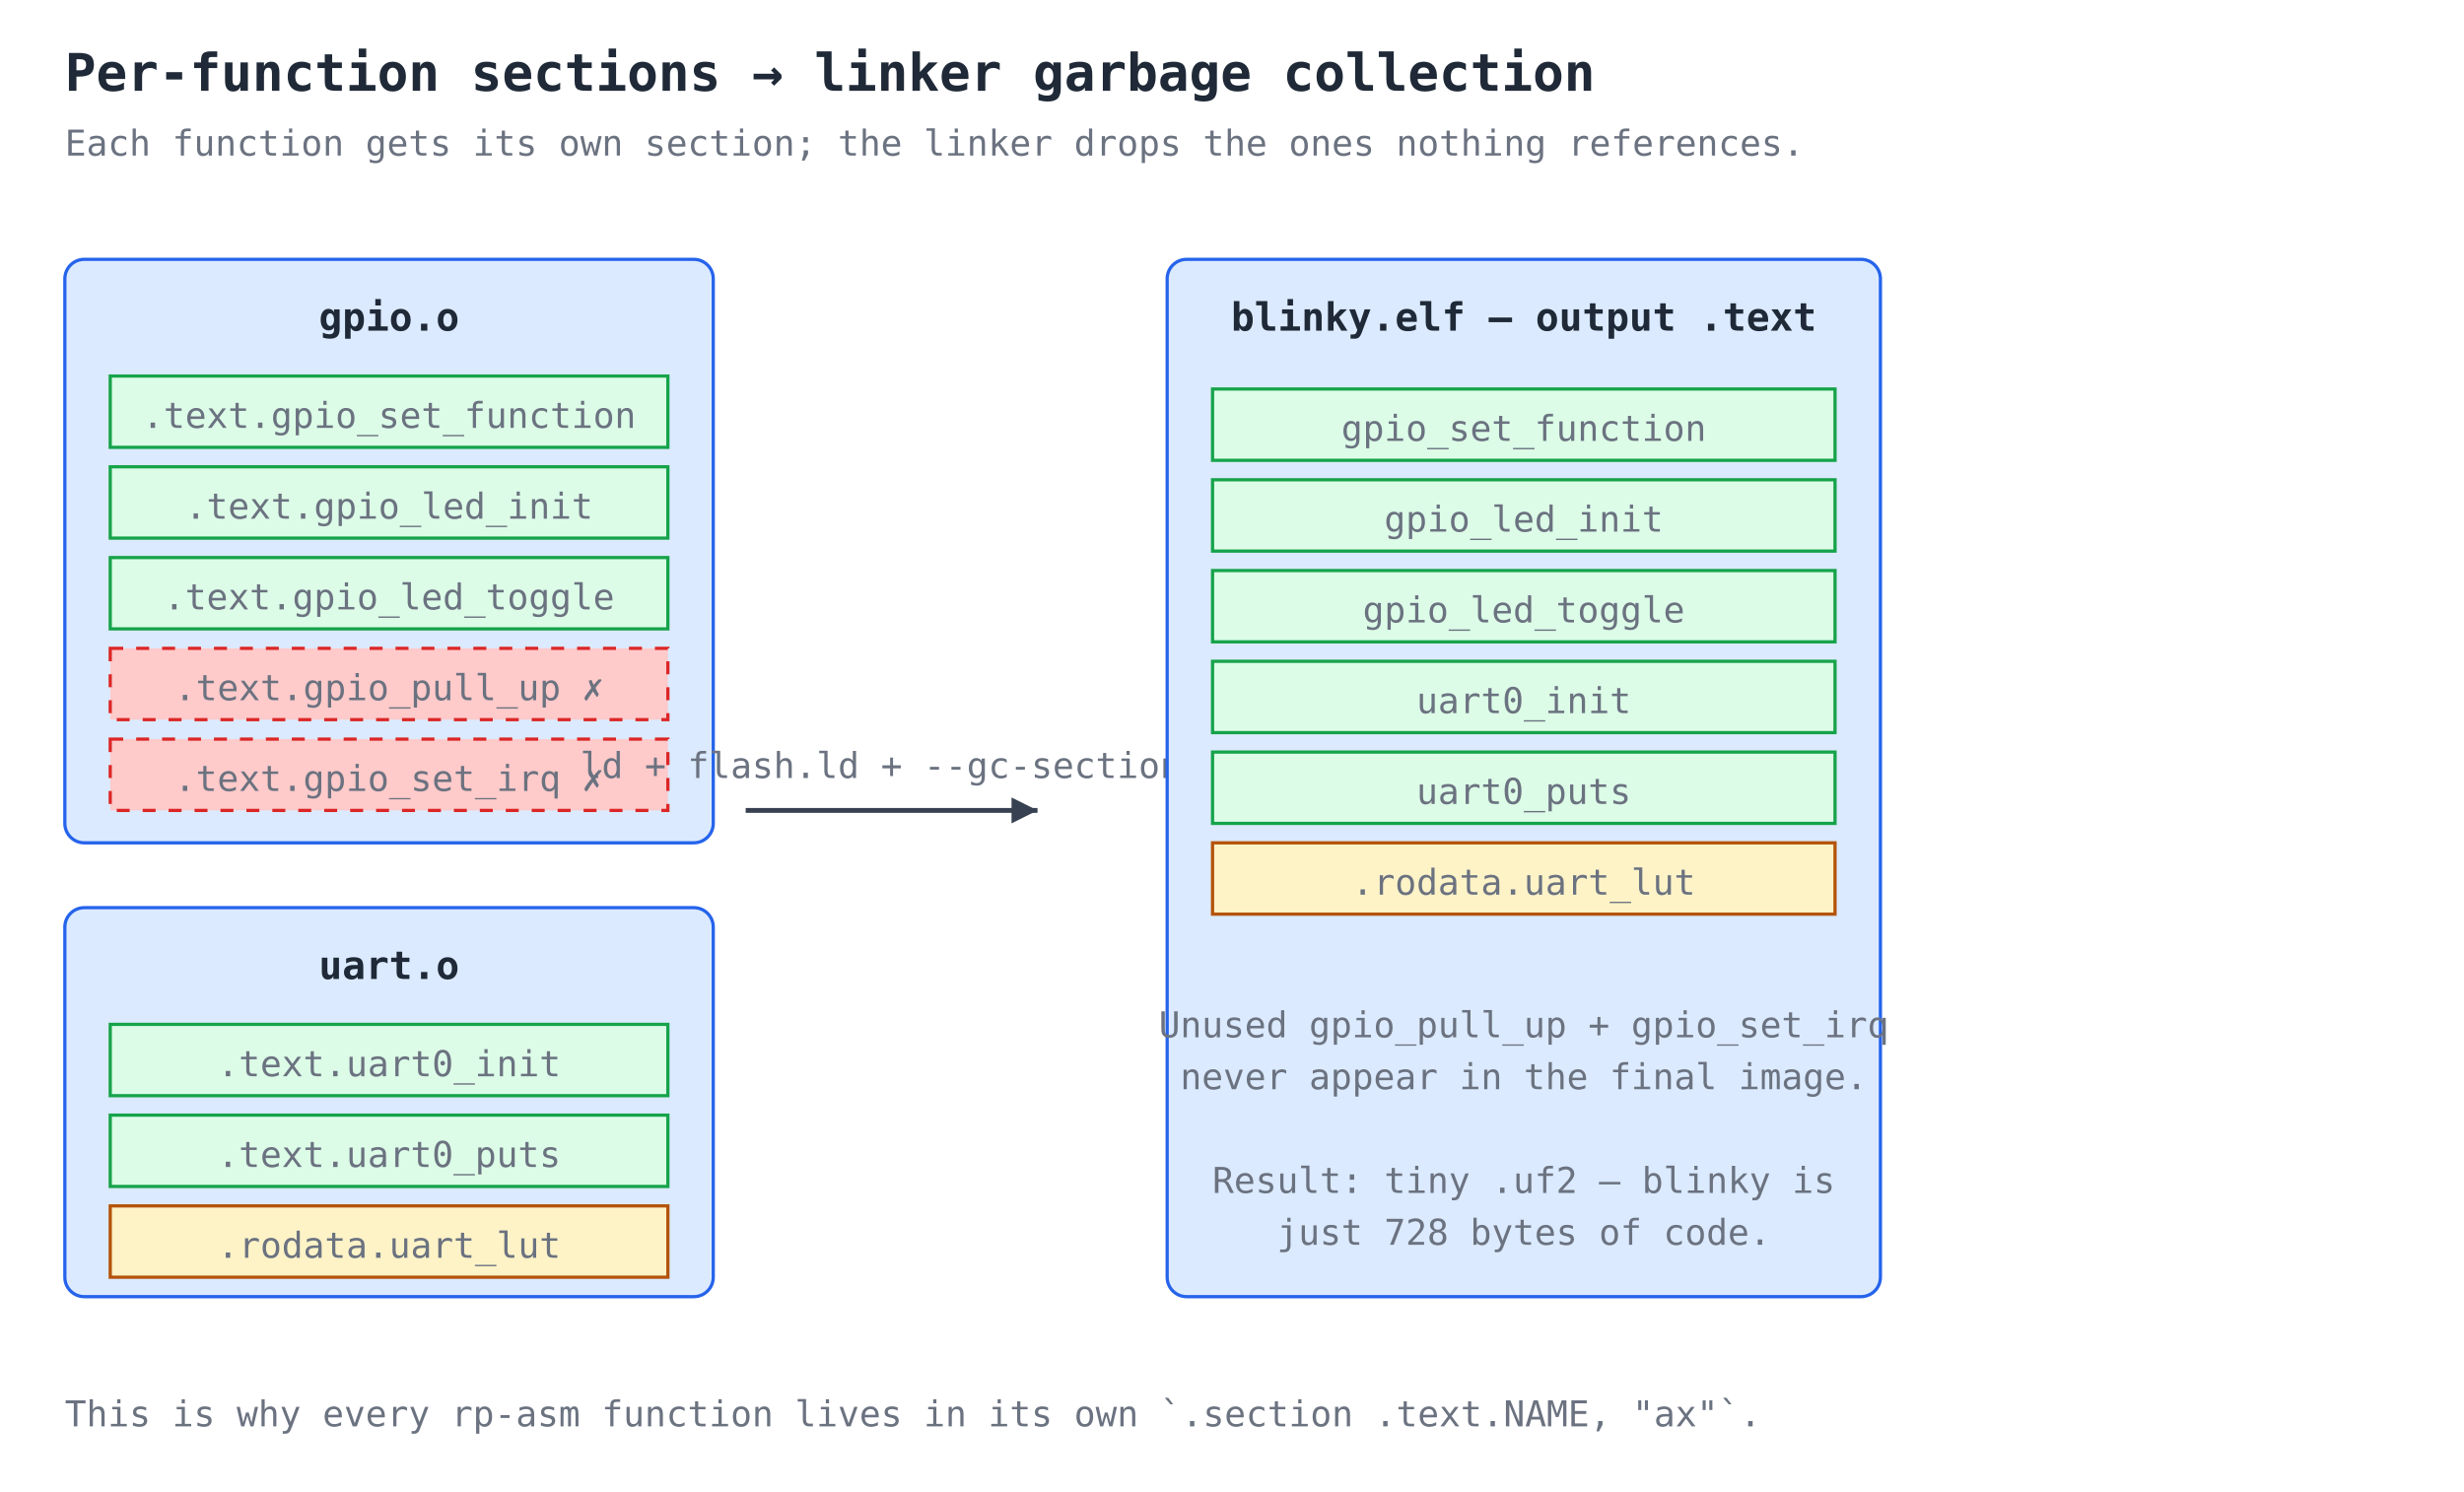
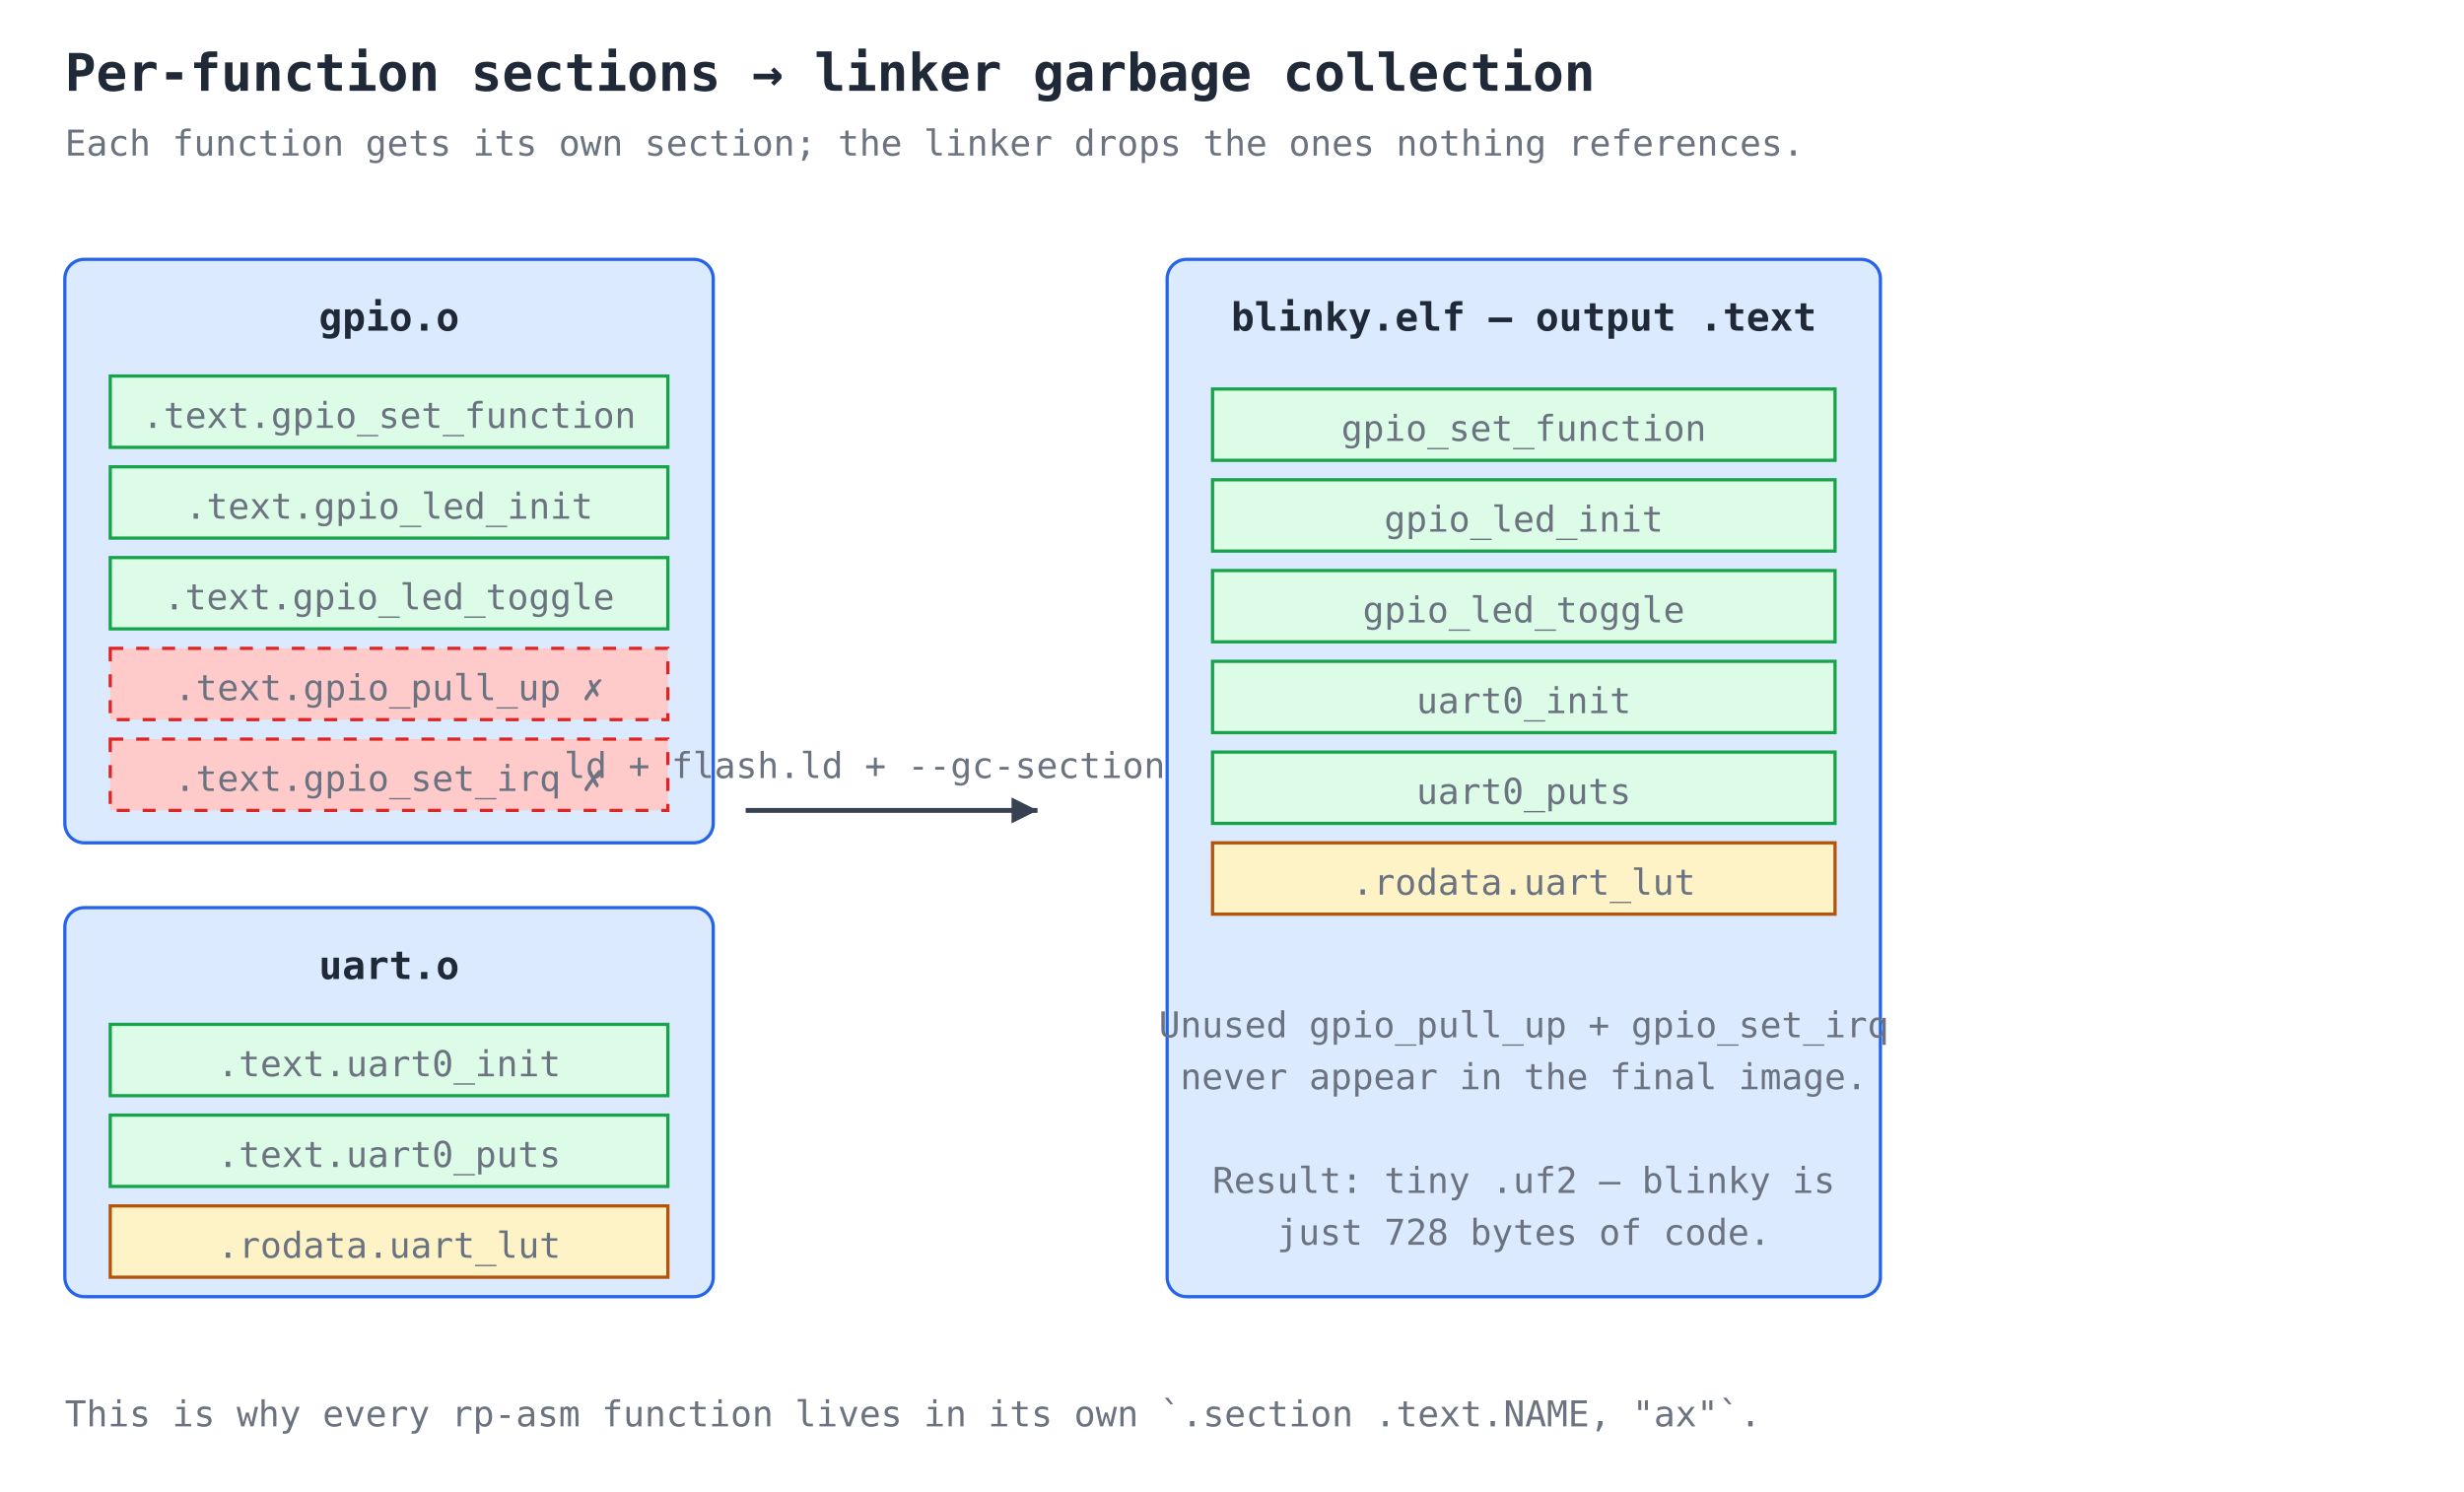
<svg xmlns="http://www.w3.org/2000/svg" viewBox="0 0 760 460" font-family="ui-monospace, Menlo, Monaco, monospace" font-size="12">
  <style>
    /* Light theme defaults: text falls back to near-black. */
    text { fill: #1f2937; }

.title { font-size: 16px; font-weight: bold; }
    .note  { font-size: 11px; fill: #6b7280; }
    .obj   { fill: #dbeafe; stroke: #2563eb; }
    .text  { fill: #dcfce7; stroke: #16a34a; }
    .rodat { fill: #fef3c7; stroke: #b45309; }
    .drop  { fill: #fecaca; stroke: #dc2626; stroke-dasharray: 4 4; }
    .label { font-weight: bold; }
    .arrow { stroke: #374151; stroke-width: 1.5; fill: none; }

    @media (prefers-color-scheme: dark) {
      text { fill: #e5e7eb; }
      .note { fill: #9ca3af; }
      .obj { fill: #1e3a8a; }
      .text { fill: #14532d; }
      .rodat { fill: #78350f; }
      .drop { fill: #7f1d1d; }
    }
  </style>
  <text x="20" y="28" class="title">Per-function sections → linker garbage collection</text>
  <text x="20" y="48" class="note">Each function gets its own section; the linker drops the ones nothing references.</text>
  <g transform="translate(20,80)">
    <rect x="0" y="0" width="200" height="180" class="obj" rx="6" />
    <text x="100" y="22" text-anchor="middle" class="label">gpio.o</text>
    <rect x="14" y="36" width="172" height="22" class="text" />
    <text x="100" y="52" text-anchor="middle" class="note">.text.gpio_set_function</text>
    <rect x="14" y="64" width="172" height="22" class="text" />
    <text x="100" y="80" text-anchor="middle" class="note">.text.gpio_led_init</text>
    <rect x="14" y="92" width="172" height="22" class="text" />
    <text x="100" y="108" text-anchor="middle" class="note">.text.gpio_led_toggle</text>
    <rect x="14" y="120" width="172" height="22" class="drop" />
    <text x="100" y="136" text-anchor="middle" class="note">.text.gpio_pull_up  ✗</text>
    <rect x="14" y="148" width="172" height="22" class="drop" />
    <text x="100" y="164" text-anchor="middle" class="note">.text.gpio_set_irq  ✗</text>
  </g>
  <g transform="translate(20,280)">
    <rect x="0" y="0" width="200" height="120" class="obj" rx="6" />
    <text x="100" y="22" text-anchor="middle" class="label">uart.o</text>
    <rect x="14" y="36" width="172" height="22" class="text" />
    <text x="100" y="52" text-anchor="middle" class="note">.text.uart0_init</text>
    <rect x="14" y="64" width="172" height="22" class="text" />
    <text x="100" y="80" text-anchor="middle" class="note">.text.uart0_puts</text>
    <rect x="14" y="92" width="172" height="22" class="rodat" />
    <text x="100" y="108" text-anchor="middle" class="note">.rodata.uart_lut</text>
  </g>
  <path d="M230,250 L320,250" class="arrow" />
  <polygon points="320,250 312,246 312,254" fill="#374151" />
-   <text x="275" y="240" text-anchor="middle" class="note">ld + flash.ld + --gc-sections</text>
+   <text x="270" y="240" text-anchor="middle" class="note">ld + flash.ld + --gc-sections</text>
  <g transform="translate(360,80)">
    <rect x="0" y="0" width="220" height="320" class="obj" rx="6" />
    <text x="110" y="22" text-anchor="middle" class="label">blinky.elf — output .text</text>
    <rect x="14" y="40" width="192" height="22" class="text" />
    <text x="110" y="56" text-anchor="middle" class="note">gpio_set_function</text>
    <rect x="14" y="68" width="192" height="22" class="text" />
    <text x="110" y="84" text-anchor="middle" class="note">gpio_led_init</text>
    <rect x="14" y="96" width="192" height="22" class="text" />
    <text x="110" y="112" text-anchor="middle" class="note">gpio_led_toggle</text>
    <rect x="14" y="124" width="192" height="22" class="text" />
    <text x="110" y="140" text-anchor="middle" class="note">uart0_init</text>
    <rect x="14" y="152" width="192" height="22" class="text" />
    <text x="110" y="168" text-anchor="middle" class="note">uart0_puts</text>
    <rect x="14" y="180" width="192" height="22" class="rodat" />
    <text x="110" y="196" text-anchor="middle" class="note">.rodata.uart_lut</text>
    <text x="110" y="240" text-anchor="middle" class="note">Unused gpio_pull_up + gpio_set_irq</text>
    <text x="110" y="256" text-anchor="middle" class="note">never appear in the final image.</text>
    <text x="110" y="288" text-anchor="middle" class="note">Result: tiny .uf2 — blinky is</text>
    <text x="110" y="304" text-anchor="middle" class="note">just 728 bytes of code.</text>
  </g>
  <text x="20" y="440" class="note">This is why every rp-asm function lives in its own `.section .text.NAME, "ax"`.</text>
</svg>
